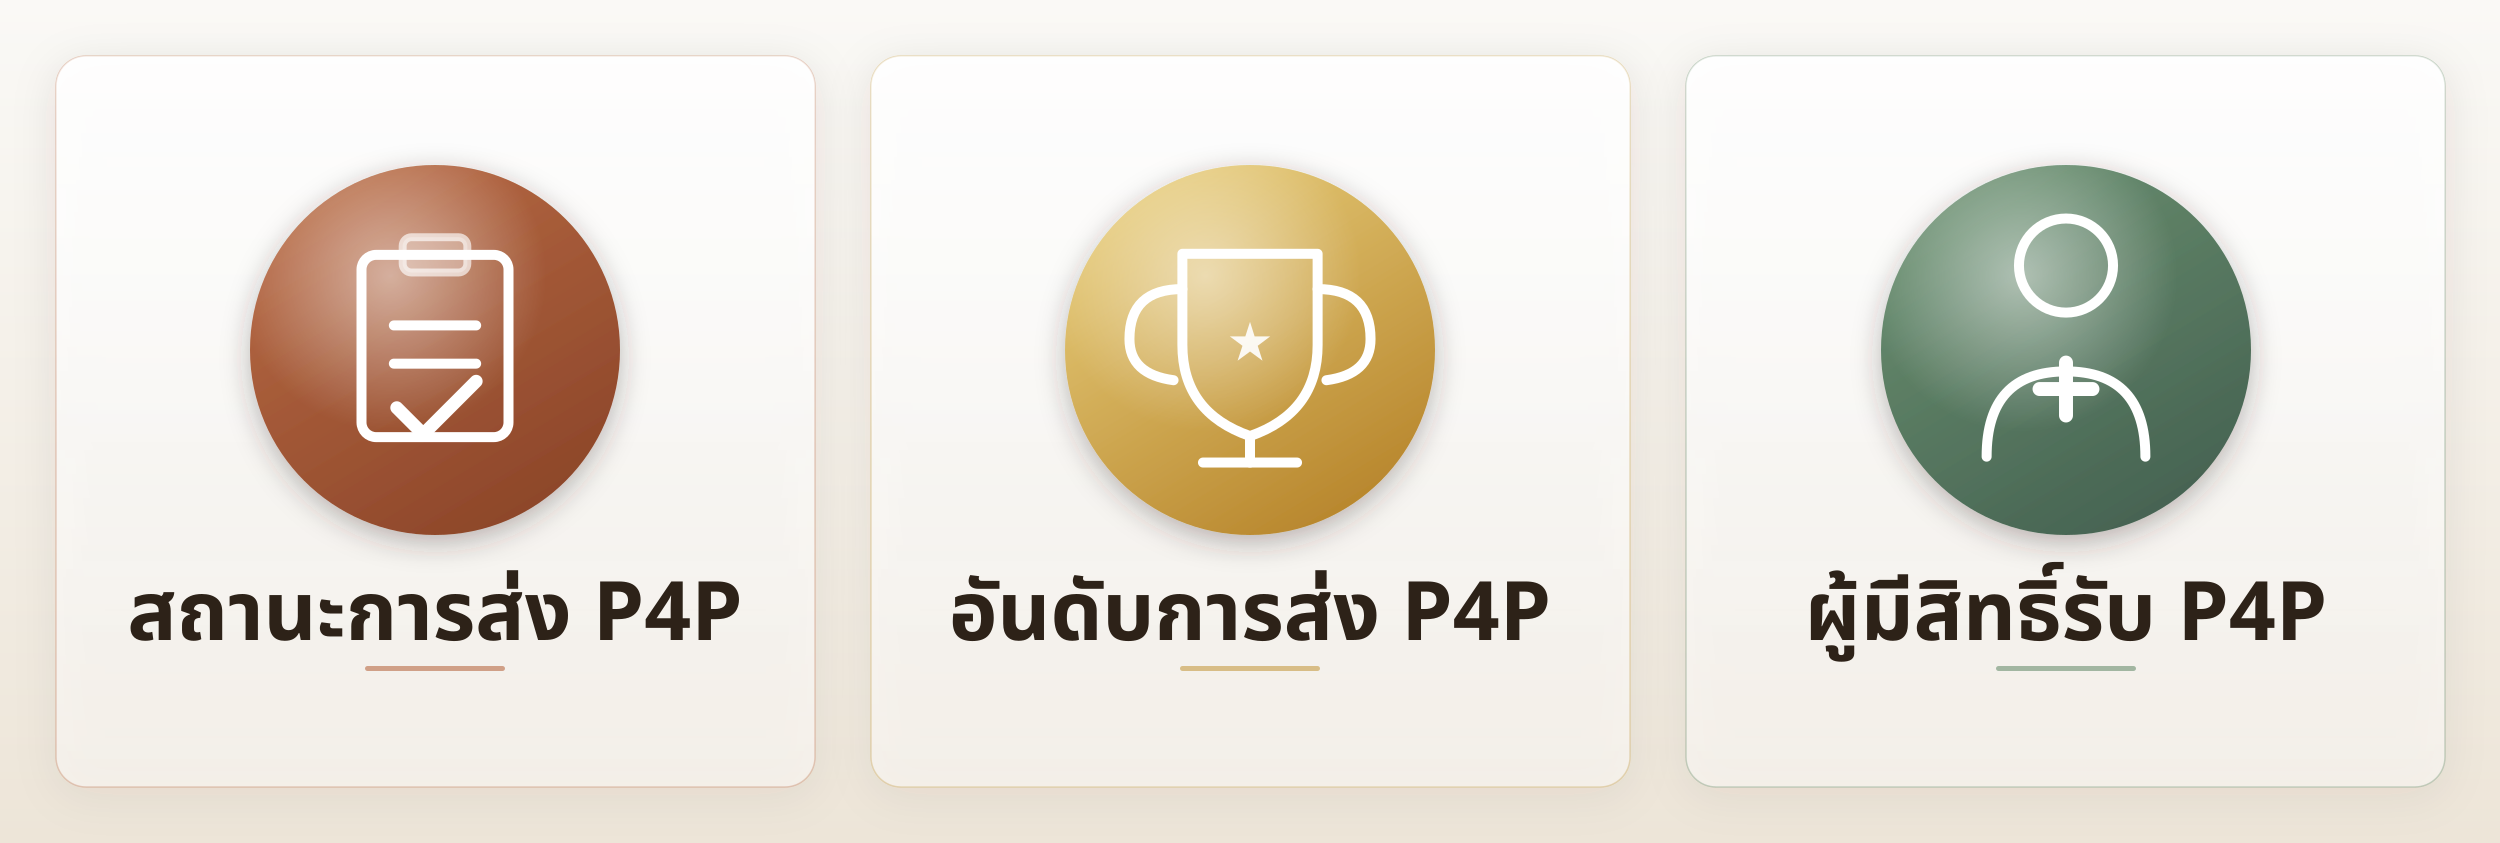
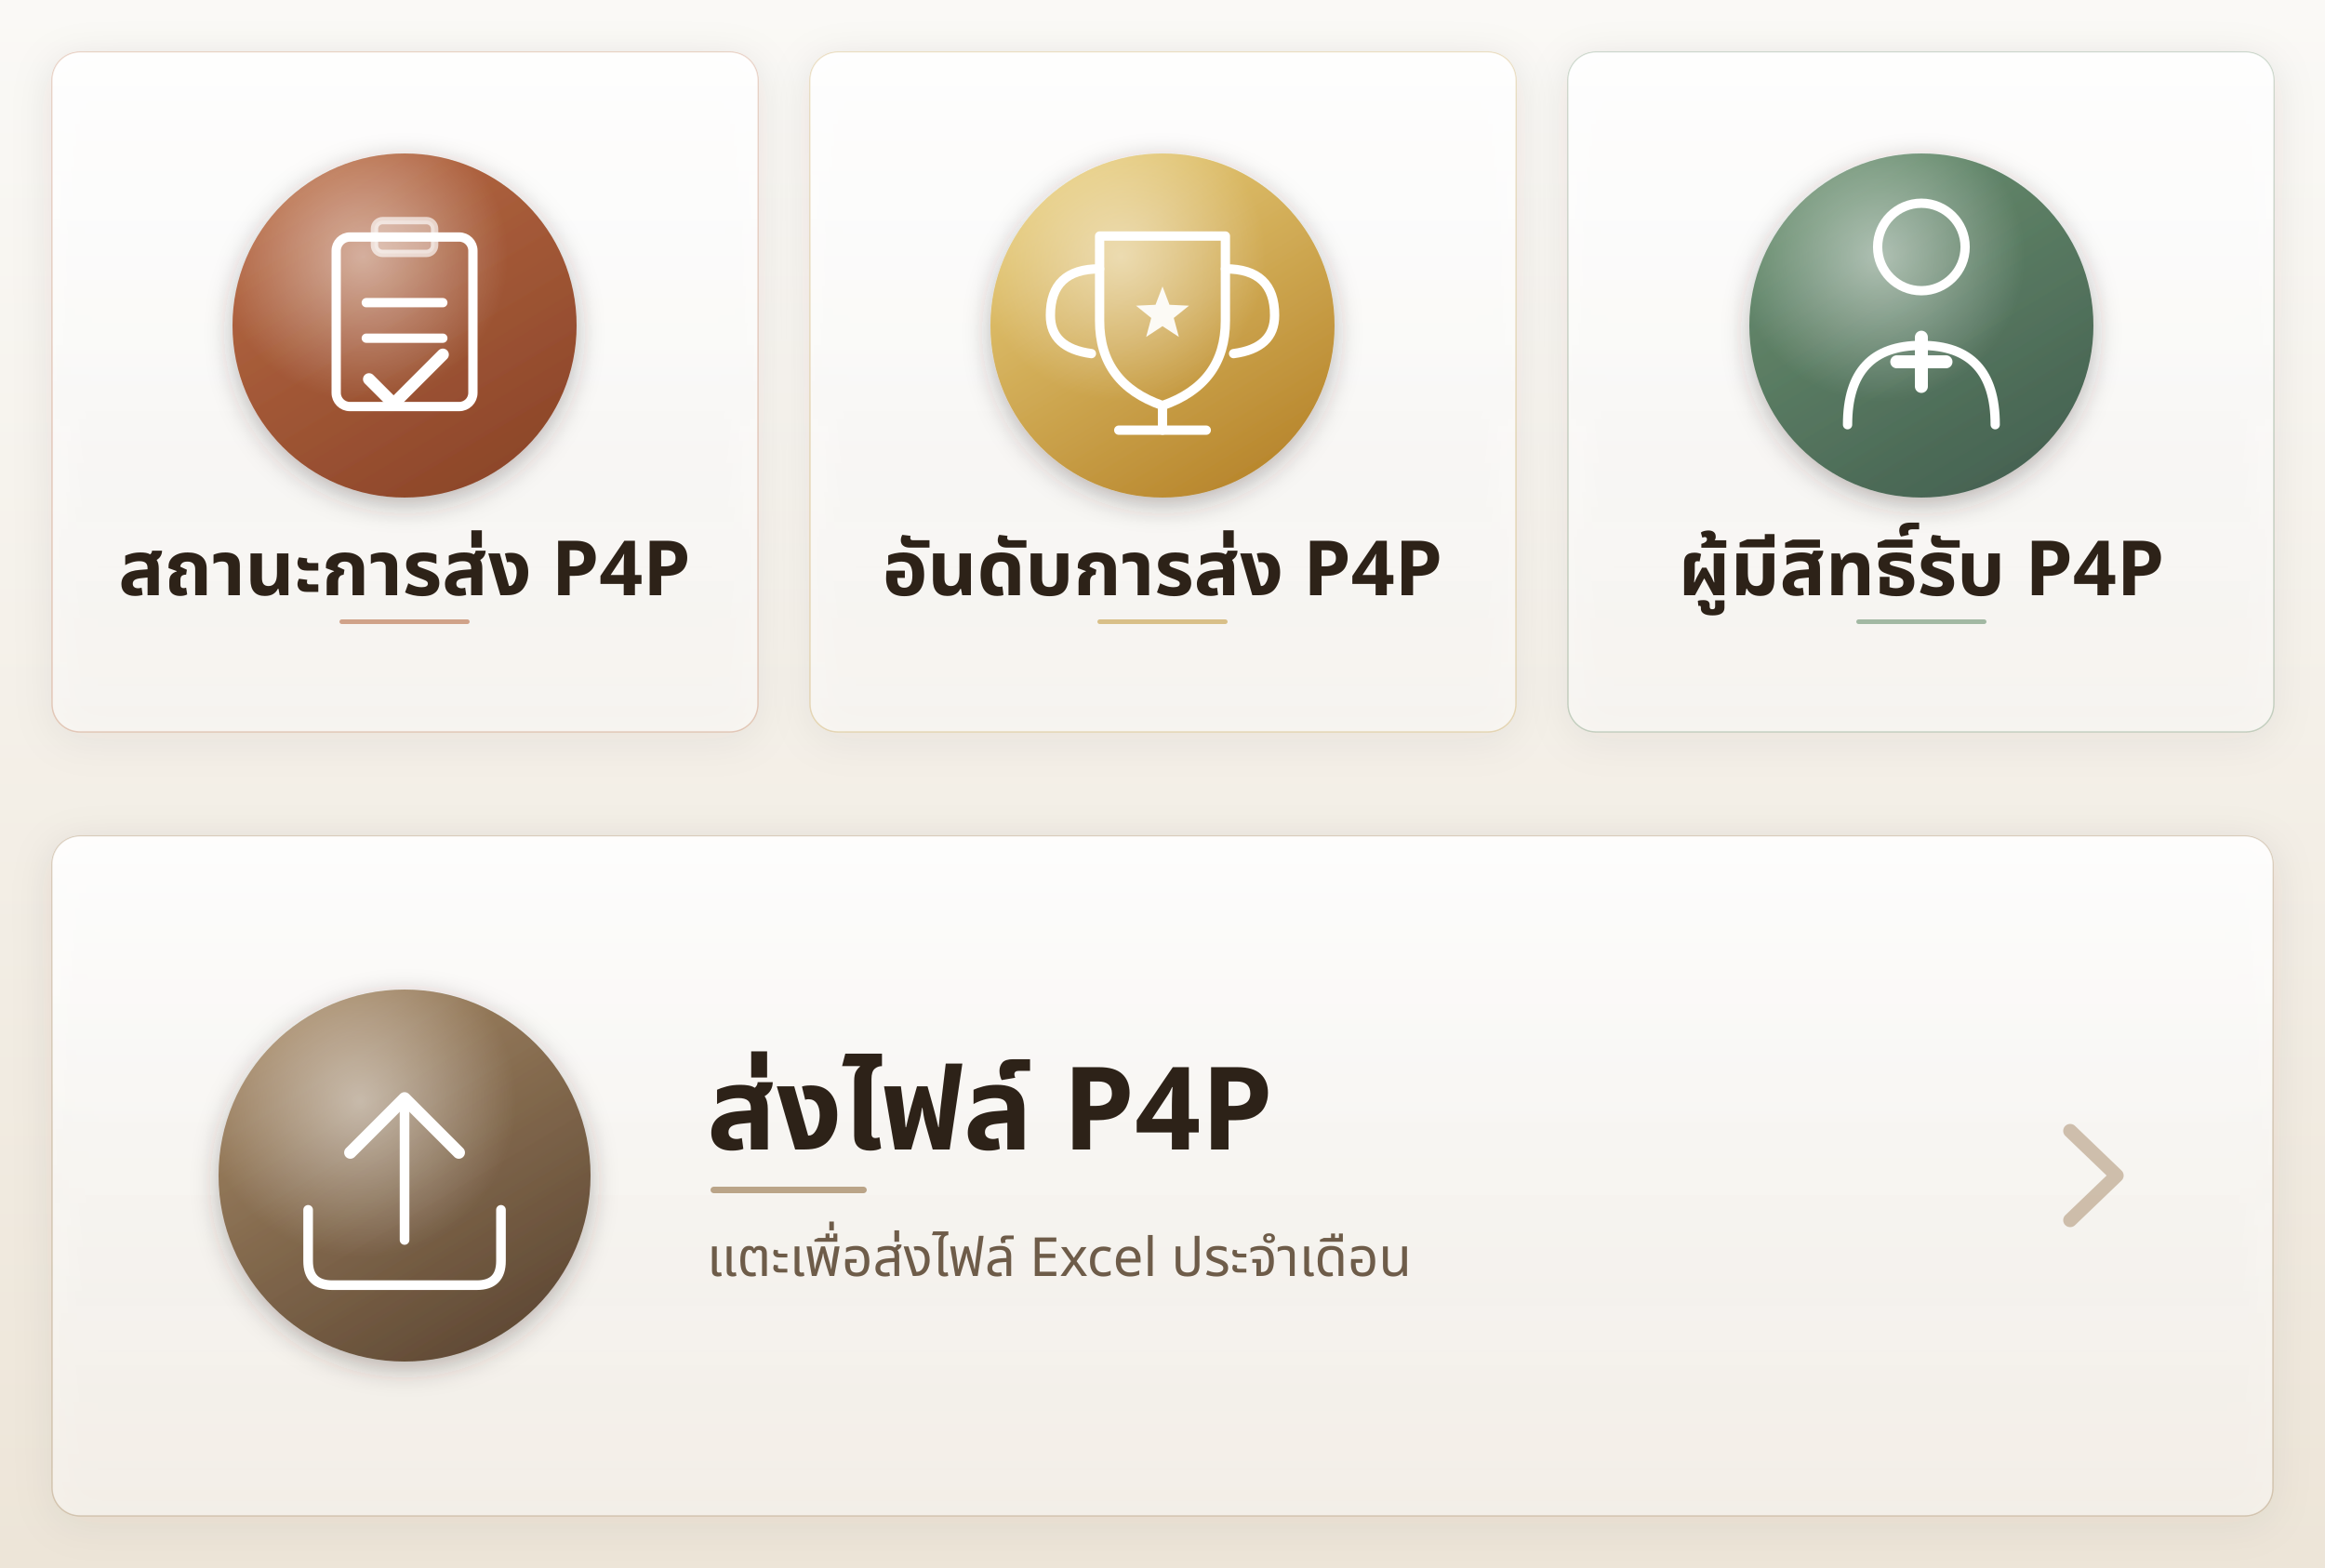
- <svg xmlns="http://www.w3.org/2000/svg" viewBox="0 0 2500 843">
+ <svg xmlns="http://www.w3.org/2000/svg" viewBox="0 0 2500 1686">
  <defs>
    <linearGradient id="bg" x1="0" y1="0" x2="0" y2="1">
      <stop offset="0%" stop-color="#FAF9F6" />
      <stop offset="100%" stop-color="#EDE5D8" />
    </linearGradient>
    <linearGradient id="glass" x1="0" y1="0" x2="0" y2="1">
      <stop offset="0%" stop-color="#FFFFFF" stop-opacity="0.80" />
      <stop offset="100%" stop-color="#FFFFFF" stop-opacity="0.44" />
    </linearGradient>
    <linearGradient id="sheen" x1="0" y1="0" x2="0" y2="1">
      <stop offset="0%" stop-color="#FFFFFF" stop-opacity="0.55" />
      <stop offset="100%" stop-color="#FFFFFF" stop-opacity="0" />
    </linearGradient>
    <linearGradient id="copper" x1="0.2" y1="0" x2="0.8" y2="1">
      <stop offset="0%" stop-color="#B86A44" />
      <stop offset="100%" stop-color="#8A4428" />
    </linearGradient>
    <linearGradient id="gold" x1="0.2" y1="0" x2="0.8" y2="1">
      <stop offset="0%" stop-color="#E8CE7C" />
      <stop offset="100%" stop-color="#B58228" />
    </linearGradient>
    <linearGradient id="sage" x1="0.2" y1="0" x2="0.8" y2="1">
      <stop offset="0%" stop-color="#6A9070" />
      <stop offset="100%" stop-color="#446050" />
    </linearGradient>
+     <linearGradient id="clay" x1="0.2" y1="0" x2="0.8" y2="1">
+       <stop offset="0%" stop-color="#A68966" />
+       <stop offset="100%" stop-color="#5C4632" />
+     </linearGradient>
    <radialGradient id="lens" cx="38%" cy="30%" r="60%">
      <stop offset="0%" stop-color="#FFFFFF" stop-opacity="0.50" />
      <stop offset="70%" stop-color="#FFFFFF" stop-opacity="0" />
    </radialGradient>
    <filter id="cs" x="-6%" y="-6%" width="112%" height="120%">
      <feDropShadow dx="0" dy="10" stdDeviation="22" flood-color="#4B3D33" flood-opacity="0.13" />
    </filter>
    <filter id="is" x="-28%" y="-28%" width="156%" height="156%">
      <feDropShadow dx="0" dy="8" stdDeviation="14" flood-color="#3A2F27" flood-opacity="0.32" />
    </filter>
  </defs>
-   <rect width="2500" height="843" fill="url(#bg)" />
+   <rect width="2500" height="1686" fill="url(#bg)" />
  <rect x="56" y="56" width="759" height="731" rx="30" fill="url(#glass)" stroke="#B86A44" stroke-opacity="0.30" stroke-width="1.5" filter="url(#cs)" />
  <rect x="56" y="56" width="759" height="400" rx="30" fill="url(#sheen)" />
  <circle cx="435" cy="350" r="185" fill="url(#copper)" filter="url(#is)" />
  <circle cx="435" cy="350" r="185" fill="url(#lens)" />
  <g transform="translate(435,346) scale(1.47)" fill="none" stroke="#FFFFFF" stroke-width="6.8" stroke-linecap="round" stroke-linejoin="round">
    <rect x="-50" y="-62" width="100" height="124" rx="10" />
    <rect x="-22" y="-74" width="44" height="24" rx="6" fill="#FFFFFF" fill-opacity="0.28" stroke="#FFFFFF" stroke-opacity="0.65" stroke-width="5.4" />
    <line x1="-28" y1="-14" x2="28" y2="-14" />
    <line x1="-28" y1="12" x2="28" y2="12" />
    <polyline points="-26,42 -8,60 28,24" stroke-width="8.8" fill="none" />
  </g>
  <text x="435" y="640" text-anchor="middle" font-family="'Noto Sans Thai',sans-serif" font-size="82" font-weight="700" fill="#2D2218">สถานะการส่ง P4P</text>
  <rect x="365" y="666" width="140" height="5" rx="2.5" fill="#B86A44" opacity="0.6" />
  <rect x="871" y="56" width="759" height="731" rx="30" fill="url(#glass)" stroke="#C49B43" stroke-opacity="0.32" stroke-width="1.5" filter="url(#cs)" />
  <rect x="871" y="56" width="759" height="400" rx="30" fill="url(#sheen)" />
  <circle cx="1250" cy="350" r="185" fill="url(#gold)" filter="url(#is)" />
  <circle cx="1250" cy="350" r="185" fill="url(#lens)" />
  <g transform="translate(1250,342) scale(1.47)" fill="none" stroke="#FFFFFF" stroke-width="6.8" stroke-linecap="round" stroke-linejoin="round">
    <path d="M-46,-60 h92 v62 q0,46 -46,62 q-46,-16 -46,-62 z" />
    <path d="M-46,-36 q-36,0 -36,34 q0,24 30,28" />
    <path d="M46,-36 q36,0 36,34 q0,24 -30,28" />
    <line x1="0" y1="64" x2="0" y2="82" />
    <line x1="-32" y1="82" x2="32" y2="82" />
  </g>
-   <text x="1250" y="360" text-anchor="middle" font-size="54" fill="#FFFFFF" opacity="0.9">★</text>
+   <polygon transform="translate(1250,338)" points="0,-30 7.5,-10.3 28.5,-9.3 12.1,3.9 17.6,24.3 0,12.7 -17.6,24.3 -12.1,3.9 -28.5,-9.3 -7.5,-10.3" fill="#FFFFFF" opacity="0.92" />
  <text x="1250" y="640" text-anchor="middle" font-family="'Noto Sans Thai',sans-serif" font-size="82" font-weight="700" fill="#2D2218">อันดับการส่ง P4P</text>
  <rect x="1180" y="666" width="140" height="5" rx="2.5" fill="#C49B43" opacity="0.6" />
  <rect x="1686" y="56" width="759" height="731" rx="30" fill="url(#glass)" stroke="#6A9070" stroke-opacity="0.35" stroke-width="1.5" filter="url(#cs)" />
  <rect x="1686" y="56" width="759" height="400" rx="30" fill="url(#sheen)" />
  <circle cx="2066" cy="350" r="185" fill="url(#sage)" filter="url(#is)" />
  <circle cx="2066" cy="350" r="185" fill="url(#lens)" />
  <g transform="translate(2066,342) scale(1.47)" fill="none" stroke="#FFFFFF" stroke-width="6.8" stroke-linecap="round" stroke-linejoin="round">
    <circle cx="0" cy="-52" r="32" />
    <path d="M-54,78 q0,-58 54,-58 q54,0 54,58" />
    <line x1="0" y1="14" x2="0" y2="50" stroke-width="9.5" />
    <line x1="-18" y1="32" x2="18" y2="32" stroke-width="9.5" />
  </g>
  <text x="2066" y="640" text-anchor="middle" font-family="'Noto Sans Thai',sans-serif" font-size="82" font-weight="700" fill="#2D2218">ผู้มีสิทธิ์รับ P4P</text>
  <rect x="1996" y="666" width="140" height="5" rx="2.5" fill="#6A9070" opacity="0.6" />
+   <rect x="56" y="899" width="2388" height="731" rx="30" fill="url(#glass)" stroke="#A68966" stroke-opacity="0.38" stroke-width="1.5" filter="url(#cs)" />
+   <rect x="56" y="899" width="2388" height="330" rx="30" fill="url(#sheen)" />
+   <circle cx="435" cy="1264" r="200" fill="url(#clay)" filter="url(#is)" />
+   <circle cx="435" cy="1264" r="200" fill="url(#lens)" />
+   <g transform="translate(435,1262) scale(1.62)" fill="none" stroke="#FFFFFF" stroke-width="6.4" stroke-linecap="round" stroke-linejoin="round">
+     <path d="M-64,24 v34 q0,16 16,16 h96 q16,0 16,-16 v-34" />
+     <line x1="0" y1="44" x2="0" y2="-48" />
+     <polyline points="-36,-14 0,-50 36,-14" stroke-width="8.2" />
+   </g>
+   <text x="760" y="1236" font-family="'Noto Sans Thai',sans-serif" font-size="124" font-weight="700" fill="#2D2218">ส่งไฟล์ P4P</text>
+   <rect x="764" y="1276" width="168" height="7" rx="3.5" fill="#A68966" opacity="0.75" />
+   <text x="760" y="1372" font-family="'Noto Sans Thai',sans-serif" font-size="58" font-weight="400" fill="#6E5C49">แตะเพื่อส่งไฟล์ Excel ประจำเดือน</text>
+   <g transform="translate(2250,1264)" fill="none" stroke="#A68966" stroke-opacity="0.5" stroke-width="15" stroke-linecap="round" stroke-linejoin="round">
+     <polyline points="-24,-48 26,0 -24,48" />
+   </g>
</svg>
